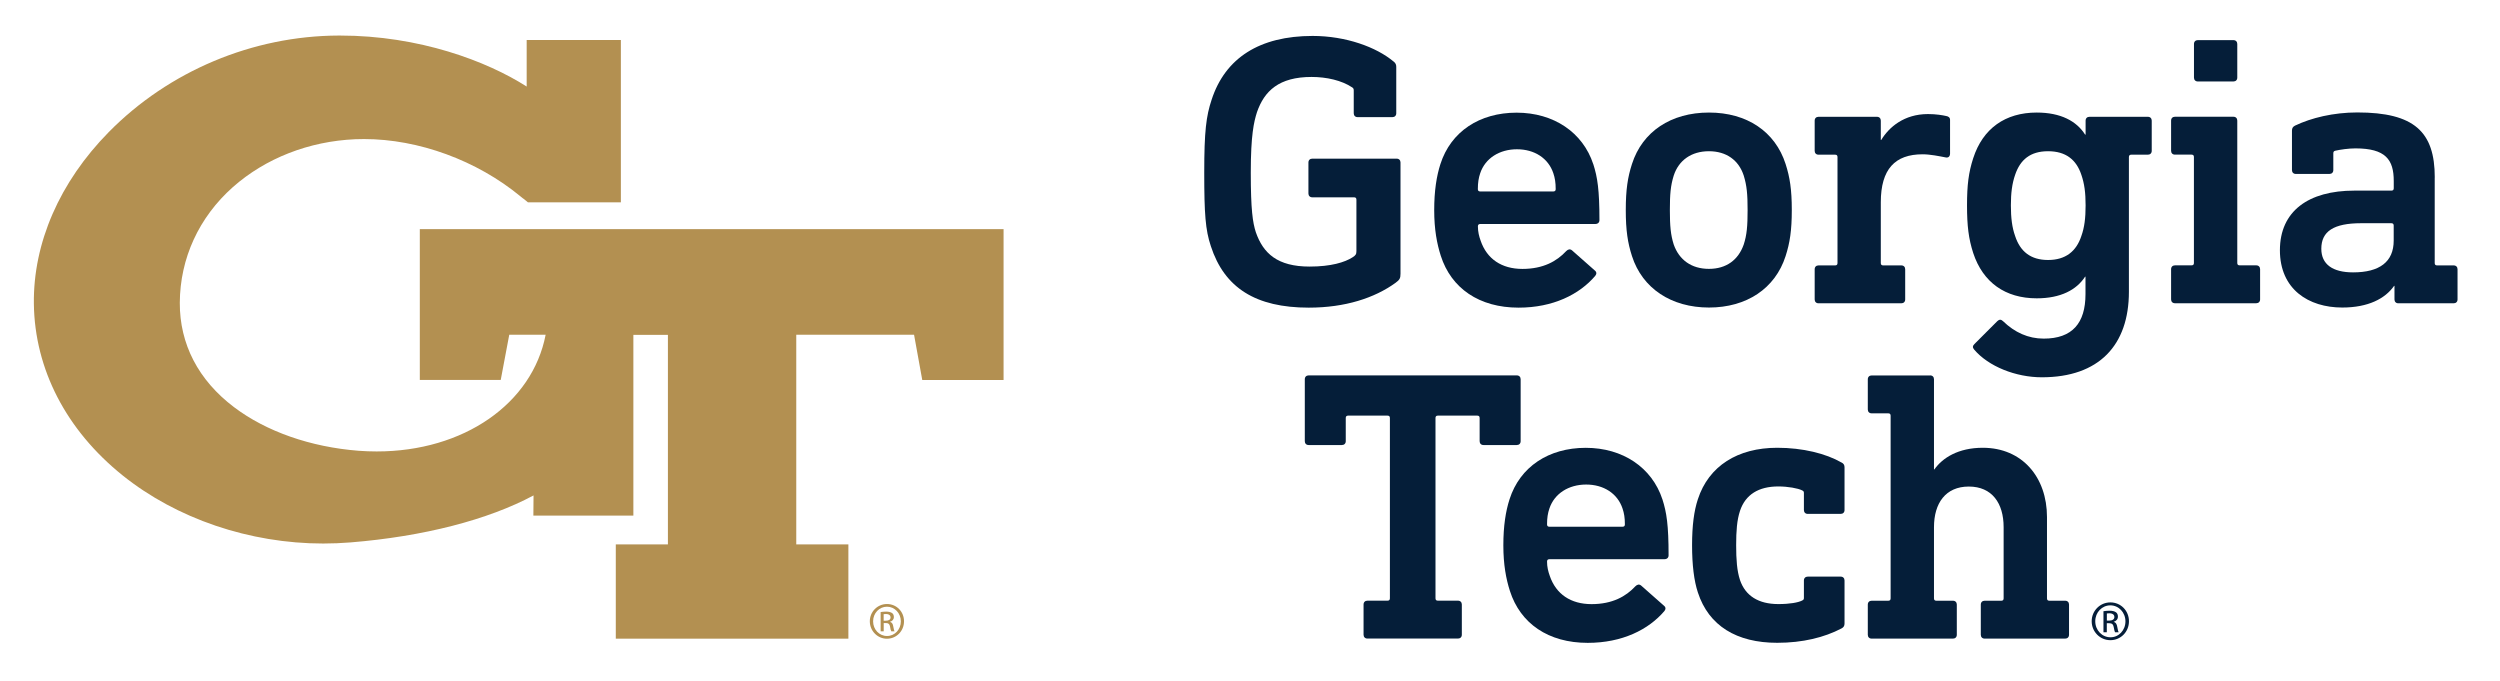
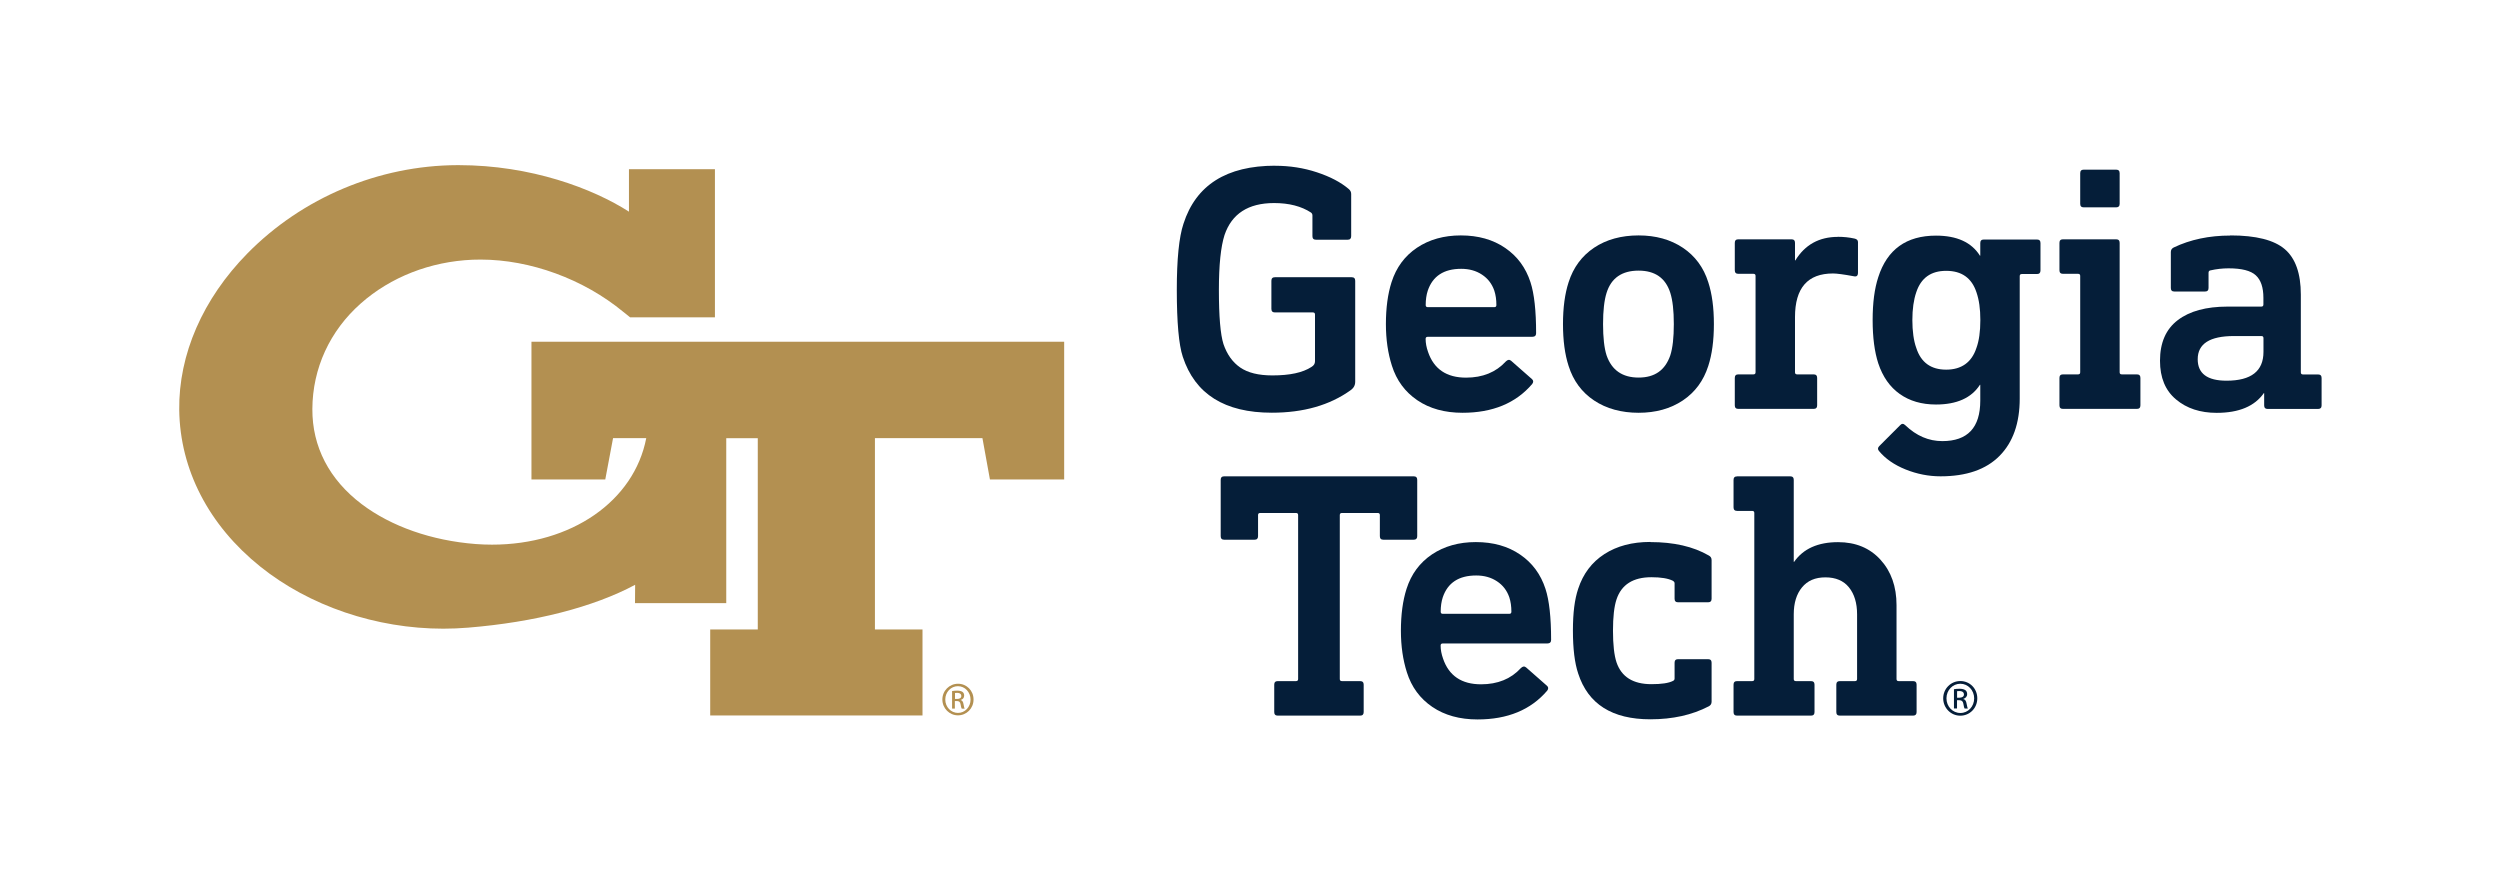
- <svg xmlns="http://www.w3.org/2000/svg" viewBox="50 43 448 122" role="img" aria-label="Georgia Tech">
+ <svg xmlns="http://www.w3.org/2000/svg" id="Layer_1" data-name="Layer 1" viewBox="0 0 360 127.37">
  <defs>
-     <style>.cls-1{fill:#b39051;}.cls-2{fill:#051e39;}</style>
+     <style>
+       .cls-1 {
+         fill: #b39051;
+       }
+ 
+       .cls-2 {
+         fill: #051e39;
+       }
+     </style>
  </defs>
-   <path class="cls-1" d="M125.23,84.05v27.04h14.5l1.53-8.11h6.52c-2.39,12.37-14.69,20.92-30.28,20.92-1.07,0-2.15-.04-3.22-.12-8.63-.67-16.57-3.45-22.36-7.83-6.38-4.83-9.73-11.3-9.7-18.69.04-7.96,3.42-15.32,9.51-20.73,5.84-5.17,13.63-8.22,21.94-8.58.52-.02,1.05-.03,1.58-.03,9.75,0,20.2,3.83,27.98,10.24.39.33.49.4.59.46.04.03.1.07.56.45l.23.19h.29s16.36,0,16.36,0v-29.09h-16.88v8.34c-7.11-4.55-19.26-9.14-33.45-9.14h-.23c-15.43.05-30.46,6.37-41.23,17.32-8.78,8.93-13.54,19.85-13.4,30.75.15,11.72,5.8,22.64,15.9,30.75,9.67,7.76,22.77,12.21,35.95,12.21,1.63,0,3.28-.07,4.9-.2,13.05-1.06,24.62-4.04,32.79-8.42l-.03,3.61h17.92v-32.38h6.19v37.55h-9.34v16.89h41.68v-16.89h-9.34v-37.57h21.11l1.47,8.11h14.57v-27.04h-104.6ZM110.92,50.17s.09,0,.14,0c-.12,0-.25,0-.37,0,.08,0,.15,0,.23,0Z" />
-   <path class="cls-1" d="M110.92,50.17c-.08,0-.15,0-.23,0,.12,0,.25,0,.37,0-.05,0-.09,0-.14,0Z" />
-   <path class="cls-1" d="M208.95,151.24h-.01c-1.7,0-3.07,1.38-3.07,3.1s1.38,3.12,3.07,3.12,3.06-1.37,3.06-3.12-1.35-3.1-3.05-3.1ZM208.95,156.97c-1.38,0-2.49-1.16-2.49-2.63s1.12-2.62,2.48-2.62h.01c1.38,0,2.48,1.17,2.48,2.63s-1.1,2.63-2.48,2.62Z" />
-   <path class="cls-1" d="M209.5,154.45v-.03c.37-.11.68-.39.68-.84,0-.33-.11-.57-.32-.72-.21-.15-.55-.26-1.07-.26-.41,0-.69.04-.98.08v3.46h.55v-1.49h.39c.44,0,.66.17.74.61.07.45.15.77.23.88h.58c-.05-.11-.14-.32-.22-.85-.07-.51-.28-.79-.58-.84ZM208.75,154.23h-.4v-1.17c.1-.01.22-.03.4-.03.62,0,.84.3.84.61,0,.43-.39.59-.84.59Z" />
-   <g transform="translate(12,0)">
-     <path class="cls-2" d="M287.72,54.01c.35.28.49.55.49.97v8.32c0,.42-.28.69-.69.69h-6.24c-.42,0-.69-.28-.69-.69v-4.09c0-.28-.07-.42-.28-.55-1.87-1.25-4.58-1.87-7.28-1.87-5.83,0-8.46,2.5-9.78,6.31-.55,1.73-1.11,4.09-1.11,10.82s.35,8.95.9,10.68c1.32,3.81,3.88,6.17,9.64,6.17,3.81,0,6.31-.76,7.7-1.66.56-.35.69-.56.69-1.11v-9.22c0-.28-.14-.42-.42-.42h-7.49c-.42,0-.69-.28-.69-.69v-5.55c0-.42.28-.69.69-.69h15.12c.42,0,.69.28.69.69v19.91c0,.83-.14,1.11-.9,1.66-3.75,2.71-9.02,4.44-15.54,4.44-9.5,0-15.12-3.54-17.55-11.03-.97-2.91-1.18-5.76-1.18-13.18s.35-10.13,1.32-13.04c2.43-7.49,8.6-11.44,18.1-11.44,5.97,0,11.44,2.01,14.5,4.58Z" />
-     <path class="cls-2" d="M323.51,72.39c.76,2.36,1.11,4.65,1.11,10.06,0,.42-.28.69-.76.69h-20.6c-.28,0-.42.14-.42.42,0,.97.21,1.8.49,2.57,1.11,3.26,3.75,5.06,7.49,5.06s6.17-1.39,7.84-3.19c.35-.35.69-.42,1.04-.14l4.09,3.61c.35.28.35.62.07.97-2.84,3.33-7.56,5.69-13.73,5.69-7.07,0-12.07-3.47-13.94-9.29-.69-2.15-1.18-4.72-1.18-8.18s.42-6.1,1.11-8.25c1.87-5.83,7.01-9.22,13.66-9.22s11.86,3.54,13.73,9.22ZM303.25,74.05c-.28.83-.42,1.66-.42,2.84,0,.28.14.42.42.42h13.11c.28,0,.42-.14.42-.42,0-1.18-.14-2.01-.42-2.84-.9-2.71-3.4-4.3-6.52-4.3s-5.69,1.6-6.59,4.3Z" />
-     <path class="cls-2" d="M357.98,72.39c.76,2.36,1.11,4.58,1.11,8.25s-.35,5.89-1.11,8.25c-1.87,5.83-7.01,9.22-13.73,9.22s-11.93-3.4-13.8-9.22c-.76-2.36-1.11-4.58-1.11-8.25s.35-5.9,1.11-8.25c1.87-5.83,7.01-9.22,13.8-9.22s11.86,3.4,13.73,9.22ZM337.93,74.47c-.56,1.8-.69,3.33-.69,6.17s.14,4.44.69,6.17c.97,2.77,3.19,4.37,6.31,4.37s5.27-1.6,6.24-4.37c.56-1.73.69-3.33.69-6.17s-.14-4.37-.69-6.17c-.9-2.77-3.12-4.37-6.24-4.37s-5.41,1.6-6.31,4.37Z" />
-     <path class="cls-2" d="M386.76,63.79c.42.07.69.28.69.69v6.03c0,.49-.28.83-.83.69-1.11-.21-2.71-.55-4.09-.55-4.93,0-7.49,2.64-7.49,8.6v10.89c0,.28.14.42.42.42h3.26c.42,0,.69.28.69.69v5.41c0,.42-.28.69-.69.69h-14.84c-.42,0-.69-.28-.69-.69v-5.41c0-.42.28-.69.69-.69h2.98c.28,0,.42-.14.42-.42v-19c0-.28-.14-.42-.42-.42h-2.98c-.42,0-.69-.28-.69-.69v-5.41c0-.42.28-.69.69-.69h10.47c.42,0,.69.28.69.69v3.47h.07c1.39-2.29,4.09-4.65,8.39-4.65,1.46,0,2.64.21,3.26.35Z" />
-     <path class="cls-2" d="M411.67,67.12h.07v-2.5c0-.42.28-.69.69-.69h10.47c.42,0,.69.28.69.69v5.41c0,.42-.28.69-.69.69h-2.98c-.28,0-.42.14-.42.42v24.14c0,9.57-5.34,15.33-15.61,15.33-4.65,0-9.57-1.94-12.14-4.99-.28-.35-.28-.62.07-.97l4.09-4.09c.35-.35.69-.35,1.04,0,2.08,2.01,4.51,3.12,7.28,3.12,5.13,0,7.49-2.77,7.49-7.98v-3.12h-.07c-1.53,2.36-4.37,3.88-8.67,3.88-5.62,0-9.64-2.84-11.38-8.12-.83-2.57-1.11-4.86-1.11-8.53s.28-5.9,1.11-8.46c1.73-5.34,5.76-8.18,11.38-8.18,4.3,0,7.14,1.53,8.67,3.95ZM399.11,74.33c-.55,1.6-.76,3.26-.76,5.48s.21,3.95.76,5.48c.9,2.77,2.78,4.3,5.9,4.3s5.06-1.53,5.97-4.3c.55-1.53.76-3.19.76-5.48s-.21-3.88-.76-5.48c-.9-2.71-2.78-4.23-5.97-4.23s-4.99,1.53-5.9,4.23Z" />
-     <path class="cls-2" d="M438.23,63.92c.42,0,.69.28.69.69v25.52c0,.28.14.42.42.42h2.98c.42,0,.69.28.69.69v5.41c0,.42-.28.69-.69.69h-14.57c-.42,0-.69-.28-.69-.69v-5.41c0-.42.28-.69.69-.69h2.98c.28,0,.42-.14.42-.42v-19c0-.28-.14-.42-.42-.42h-2.98c-.42,0-.69-.28-.69-.69v-5.41c0-.42.28-.69.69-.69h10.47ZM438.23,50.19c.42,0,.69.28.69.69v6.03c0,.42-.28.69-.69.69h-6.38c-.42,0-.69-.28-.69-.69v-6.03c0-.42.28-.69.69-.69h6.38Z" />
-     <path class="cls-2" d="M474.3,74.81v15.33c0,.28.14.42.42.42h2.98c.42,0,.69.28.69.69v5.41c0,.42-.28.69-.69.69h-9.92c-.42,0-.69-.28-.69-.69v-2.43h-.07c-1.6,2.29-4.65,3.88-9.29,3.88-6.03,0-11.17-3.26-11.17-10.27s5.13-10.68,13.32-10.68h6.66c.28,0,.42-.14.42-.42v-1.32c0-3.81-1.46-5.83-6.87-5.83-1.18,0-2.7.21-3.61.42-.28.07-.35.21-.35.49v2.98c0,.42-.28.69-.69.69h-6.03c-.42,0-.69-.28-.69-.69v-7.07c0-.42.14-.69.55-.9,2.91-1.39,6.87-2.36,11.17-2.36,10.2,0,13.87,3.47,13.87,11.65ZM461.12,83c-4.93,0-7.14,1.46-7.14,4.58,0,2.77,2.01,4.23,5.69,4.23,4.72,0,7.28-1.87,7.28-5.69v-2.7c0-.28-.14-.42-.42-.42h-5.41Z" />
-     <g transform="translate(-54.30,0)">
-       <path class="cls-2" d="M364.11,110.27c.42,0,.69.28.69.69v11.1c0,.42-.28.69-.69.69h-5.97c-.42,0-.69-.28-.69-.69v-4.16c0-.28-.14-.42-.42-.42h-7.07c-.28,0-.42.14-.42.42v32.32c0,.28.14.42.42.42h3.61c.42,0,.69.28.69.69v5.41c0,.42-.28.69-.69.69h-16.23c-.42,0-.69-.28-.69-.69v-5.41c0-.42.28-.69.69-.69h3.61c.28,0,.42-.14.42-.42v-32.32c0-.28-.14-.42-.42-.42h-7.07c-.28,0-.42.14-.42.42v4.16c0,.42-.28.69-.69.69h-5.96c-.42,0-.69-.28-.69-.69v-11.1c0-.42.28-.69.69-.69h37.32Z" />
-       <path class="cls-2" d="M390.2,132.46c.76,2.36,1.11,4.65,1.11,10.06,0,.42-.28.69-.76.69h-20.6c-.28,0-.42.14-.42.42,0,.97.21,1.8.49,2.57,1.11,3.26,3.75,5.06,7.49,5.06s6.17-1.39,7.84-3.19c.35-.35.69-.42,1.04-.14l4.09,3.61c.35.28.35.62.07.97-2.84,3.33-7.56,5.69-13.73,5.69-7.07,0-12.07-3.47-13.94-9.29-.69-2.15-1.18-4.72-1.18-8.19s.42-6.1,1.11-8.25c1.87-5.83,7.01-9.22,13.66-9.22s11.86,3.54,13.73,9.22ZM369.95,134.13c-.28.83-.42,1.66-.42,2.84,0,.28.14.42.42.42h13.11c.28,0,.42-.14.42-.42,0-1.18-.14-2.01-.42-2.84-.9-2.71-3.4-4.3-6.52-4.3s-5.69,1.6-6.59,4.3Z" />
-       <path class="cls-2" d="M422.29,125.87c.42.21.55.48.55.9v7.63c0,.42-.28.69-.69.69h-5.9c-.42,0-.69-.28-.69-.69v-3.05c0-.28-.07-.35-.35-.49-.69-.35-2.5-.69-4.23-.69-3.54,0-5.9,1.46-6.87,4.37-.55,1.66-.69,3.61-.69,6.17s.14,4.58.69,6.24c.97,2.84,3.33,4.3,6.87,4.3,2.08,0,3.54-.28,4.23-.62.28-.14.35-.21.35-.49v-3.12c0-.42.28-.69.69-.69h5.9c.42,0,.69.28.69.69v7.7c0,.42-.14.69-.55.9-3.05,1.6-6.94,2.57-11.51,2.57-7.28,0-12.28-3.05-14.22-9.02-.69-2.08-1.04-4.92-1.04-8.46s.35-6.17,1.04-8.25c1.94-5.96,7.14-9.22,14.22-9.22,4.58,0,8.74,1.04,11.51,2.64Z" />
-       <path class="cls-2" d="M438.18,110.27c.42,0,.69.28.69.69v16.16h.07c1.46-2.08,4.3-3.88,8.67-3.88,7.07,0,11.51,5.27,11.51,12.42v14.57c0,.28.14.42.42.42h2.84c.42,0,.69.28.69.69v5.41c0,.42-.28.69-.69.69h-14.43c-.42,0-.69-.28-.69-.69v-5.41c0-.42.28-.69.69-.69h2.98c.28,0,.42-.14.42-.42v-12.76c0-4.3-2.08-7.28-6.24-7.28s-6.24,2.98-6.24,7.28v12.76c0,.28.14.42.42.42h2.98c.42,0,.69.28.69.69v5.41c0,.42-.28.69-.69.69h-14.57c-.42,0-.69-.28-.69-.69v-5.41c0-.42.28-.69.69-.69h2.98c.28,0,.42-.14.42-.42v-32.74c0-.28-.14-.42-.42-.42h-2.98c-.42,0-.69-.28-.69-.69v-5.41c0-.42.28-.69.69-.69h10.47Z" />
+   <g>
+     <g>
+       <path class="cls-2" d="M176.31,68.59h27.26c.34,0,.51.17.51.51v8.11c0,.34-.17.51-.51.51h-4.36c-.34,0-.51-.17-.51-.51v-3.04c0-.2-.1-.3-.3-.3h-5.17c-.2,0-.3.1-.3.3v23.61c0,.2.1.3.3.3h2.63c.34,0,.51.17.51.51v3.95c0,.34-.17.51-.51.51h-11.86c-.34,0-.51-.17-.51-.51v-3.95c0-.34.17-.51.51-.51h2.63c.2,0,.3-.1.3-.3v-23.61c0-.2-.1-.3-.3-.3h-5.17c-.2,0-.3.1-.3.3v3.04c0,.34-.17.51-.51.51h-4.36c-.34,0-.51-.17-.51-.51v-8.11c0-.34.17-.51.51-.51Z" />
+       <path class="cls-2" d="M212.52,78.06c2.5,0,4.63.6,6.38,1.8,1.76,1.2,2.97,2.85,3.65,4.94.54,1.66.81,4.1.81,7.35,0,.34-.19.51-.56.51h-15.05c-.2,0-.3.1-.3.3,0,.61.12,1.23.35,1.88.84,2.47,2.67,3.7,5.47,3.7,2.4,0,4.31-.78,5.73-2.33.27-.27.52-.3.76-.1l2.99,2.63c.24.2.25.44.05.71-2.36,2.77-5.71,4.15-10.03,4.15-2.57,0-4.74-.6-6.51-1.8-1.77-1.2-3-2.86-3.67-4.99-.57-1.79-.86-3.78-.86-5.98,0-2.33.27-4.34.81-6.03.68-2.13,1.9-3.78,3.67-4.97,1.77-1.18,3.88-1.77,6.31-1.77ZM212.57,82.87c-2.5,0-4.1,1.05-4.81,3.14-.2.61-.3,1.3-.3,2.08,0,.2.1.3.3.3h9.58c.2,0,.3-.1.3-.3,0-.78-.1-1.47-.3-2.08-.34-.98-.93-1.75-1.77-2.3-.84-.56-1.84-.84-2.99-.84Z" />
+       <path class="cls-2" d="M237.65,78.06c3.38,0,6.18.64,8.41,1.93.27.14.41.35.41.66v5.57c0,.34-.17.51-.51.51h-4.31c-.34,0-.51-.17-.51-.51v-2.23c0-.14-.08-.25-.25-.36-.68-.34-1.71-.51-3.09-.51-2.63,0-4.31,1.06-5.02,3.19-.34,1.01-.51,2.52-.51,4.51s.17,3.55.51,4.56c.71,2.09,2.38,3.14,5.02,3.14,1.45,0,2.48-.15,3.09-.46.17-.07.25-.19.25-.35v-2.28c0-.34.17-.51.51-.51h4.31c.34,0,.51.17.51.51v5.62c0,.3-.14.52-.41.66-2.4,1.25-5.2,1.87-8.41,1.87-5.51,0-8.97-2.2-10.39-6.59-.51-1.52-.76-3.58-.76-6.18s.25-4.51.76-6.03c.71-2.16,1.97-3.83,3.77-4.99,1.81-1.17,4.01-1.75,6.61-1.75Z" />
+       <path class="cls-2" d="M250.14,68.59h7.65c.34,0,.51.17.51.51v11.81h.05c1.32-1.89,3.43-2.84,6.33-2.84,2.53,0,4.57.84,6.11,2.53,1.54,1.69,2.31,3.87,2.31,6.54v10.64c0,.2.1.3.3.3h2.08c.34,0,.51.17.51.51v3.95c0,.34-.17.51-.51.51h-10.54c-.34,0-.51-.17-.51-.51v-3.95c0-.34.17-.51.51-.51h2.18c.2,0,.3-.1.3-.3v-9.32c0-1.62-.39-2.91-1.17-3.88-.78-.96-1.91-1.44-3.39-1.44s-2.58.48-3.37,1.44c-.79.96-1.19,2.25-1.19,3.88v9.32c0,.2.1.3.3.3h2.18c.34,0,.51.17.51.51v3.95c0,.34-.17.51-.51.51h-10.64c-.34,0-.51-.17-.51-.51v-3.95c0-.34.17-.51.51-.51h2.18c.2,0,.3-.1.3-.3v-23.91c0-.2-.1-.3-.3-.3h-2.18c-.34,0-.51-.17-.51-.51v-3.95c0-.34.17-.51.51-.51Z" />
+       <g>
+         <path class="cls-2" d="M282.29,98.07h-.01c-1.36,0-2.46,1.11-2.46,2.49s1.1,2.5,2.46,2.5,2.45-1.09,2.45-2.5-1.08-2.49-2.44-2.49ZM282.29,102.67c-1.11,0-2-.93-2-2.11s.9-2.1,1.99-2.1h.01c1.11,0,1.99.94,1.99,2.11s-.88,2.11-1.99,2.1Z" />
+         <path class="cls-2" d="M282.73,100.65v-.02c.3-.09.54-.31.54-.67,0-.26-.09-.45-.25-.57-.17-.12-.44-.21-.86-.21-.33,0-.55.03-.79.07v2.77h.44v-1.19h.31c.35,0,.53.13.6.49.06.36.12.62.19.71h.46c-.04-.09-.11-.25-.18-.69-.06-.41-.22-.63-.46-.67ZM282.14,100.47h-.32v-.94c.08-.01.18-.02.32-.02.5,0,.67.24.67.49,0,.34-.31.47-.67.47Z" />
+       </g>
    </g>
-     <g transform="translate(-240.90,0)">
-       <path class="cls-2" d="M657.09,150.95h-.01c-1.85,0-3.35,1.5-3.35,3.38s1.5,3.39,3.35,3.39,3.33-1.49,3.33-3.39-1.47-3.38-3.32-3.38ZM657.09,157.2c-1.5,0-2.72-1.26-2.72-2.87s1.22-2.85,2.7-2.85h.01c1.5,0,2.7,1.28,2.7,2.87s-1.2,2.87-2.7,2.85Z" />
-       <path class="cls-2" d="M657.69,154.45v-.03c.4-.12.74-.42.74-.92,0-.36-.12-.62-.35-.78-.22-.16-.6-.28-1.17-.28-.45,0-.75.04-1.07.09v3.77h.6v-1.62h.42c.48,0,.72.18.81.66.08.49.17.84.26.96h.63c-.06-.12-.15-.35-.24-.93-.08-.55-.3-.86-.63-.92ZM656.88,154.21h-.43v-1.28c.1-.01.24-.03.43-.03.68,0,.92.33.92.66,0,.46-.42.65-.92.65Z" />
+     <g>
+       <path class="cls-2" d="M183.63,23.87c2.09,0,4.1.31,6,.94,1.91.63,3.44,1.43,4.59,2.41.24.2.35.44.35.71v6.08c0,.34-.17.51-.51.51h-4.56c-.34,0-.51-.17-.51-.51v-2.99c0-.17-.07-.3-.2-.41-1.39-.91-3.16-1.37-5.32-1.37-3.72,0-6.1,1.54-7.14,4.61-.54,1.69-.81,4.32-.81,7.9,0,3.82.22,6.42.66,7.8.51,1.49,1.31,2.61,2.41,3.37,1.1.76,2.64,1.14,4.64,1.14,2.5,0,4.37-.4,5.62-1.22.34-.2.51-.47.51-.81v-6.74c0-.2-.1-.3-.3-.3h-5.47c-.34,0-.51-.17-.51-.51v-4.05c0-.34.17-.51.51-.51h11.05c.34,0,.51.17.51.51v14.54c0,.51-.22.91-.66,1.22-3.01,2.16-6.79,3.24-11.35,3.24-6.79,0-11.06-2.68-12.82-8.06-.57-1.72-.86-4.93-.86-9.63,0-4.42.32-7.6.96-9.52,1.79-5.57,6.2-8.36,13.22-8.36Z" />
+       <path class="cls-2" d="M210.36,33.9c2.5,0,4.63.6,6.38,1.8,1.76,1.2,2.97,2.85,3.65,4.94.54,1.66.81,4.1.81,7.35,0,.34-.19.51-.56.51h-15.05c-.2,0-.3.1-.3.3,0,.61.12,1.23.35,1.88.84,2.47,2.67,3.7,5.47,3.7,2.4,0,4.31-.78,5.73-2.33.27-.27.52-.3.76-.1l2.99,2.63c.24.2.25.44.05.71-2.36,2.77-5.71,4.15-10.03,4.15-2.57,0-4.74-.6-6.51-1.8-1.77-1.2-3-2.86-3.67-4.99-.57-1.79-.86-3.78-.86-5.98,0-2.33.27-4.34.81-6.03.68-2.13,1.9-3.78,3.67-4.97,1.77-1.18,3.88-1.77,6.31-1.77ZM210.41,38.71c-2.5,0-4.1,1.05-4.81,3.14-.2.61-.3,1.3-.3,2.08,0,.2.1.3.3.3h9.58c.2,0,.3-.1.3-.3,0-.78-.1-1.47-.3-2.08-.34-.98-.93-1.75-1.77-2.3-.84-.56-1.84-.84-2.99-.84Z" />
+       <path class="cls-2" d="M235.96,33.9c2.47,0,4.59.59,6.36,1.77,1.77,1.18,3,2.84,3.67,4.97.54,1.66.81,3.66.81,6.03s-.27,4.37-.81,6.03c-.68,2.13-1.9,3.78-3.67,4.97-1.77,1.18-3.89,1.77-6.36,1.77s-4.64-.59-6.41-1.77c-1.77-1.18-3-2.84-3.67-4.97-.54-1.65-.81-3.66-.81-6.03s.27-4.37.81-6.03c.68-2.13,1.9-3.78,3.67-4.97,1.77-1.18,3.91-1.77,6.41-1.77ZM235.96,38.97c-2.4,0-3.94,1.06-4.61,3.19-.34,1.08-.51,2.58-.51,4.51s.17,3.46.51,4.51c.74,2.13,2.28,3.19,4.61,3.19s3.82-1.06,4.56-3.19c.34-1.05.51-2.55.51-4.51s-.17-3.43-.51-4.51c-.68-2.13-2.2-3.19-4.56-3.19Z" />
+       <path class="cls-2" d="M264.66,34.1c.81,0,1.6.08,2.38.25.34.07.51.24.51.51v4.41c0,.44-.2.61-.61.51-1.45-.27-2.45-.4-2.99-.4-3.65,0-5.47,2.09-5.47,6.28v7.95c0,.2.1.3.3.3h2.38c.34,0,.51.17.51.51v3.95c0,.34-.17.51-.51.51h-10.84c-.34,0-.51-.17-.51-.51v-3.95c0-.34.17-.51.51-.51h2.18c.2,0,.3-.1.3-.3v-13.88c0-.2-.1-.3-.3-.3h-2.18c-.34,0-.51-.17-.51-.51v-3.95c0-.34.17-.51.51-.51h7.65c.34,0,.51.17.51.51v2.53h.05c1.38-2.26,3.43-3.39,6.13-3.39Z" />
+       <path class="cls-2" d="M278.78,33.93c3.01,0,5.12.96,6.33,2.89h.05v-1.82c0-.34.17-.51.51-.51h7.65c.34,0,.51.17.51.51v3.95c0,.34-.17.51-.51.51h-2.18c-.2,0-.3.1-.3.3v17.63c0,3.55-.97,6.3-2.91,8.26-1.94,1.96-4.77,2.94-8.49,2.94-1.72,0-3.4-.33-5.04-.99-1.64-.66-2.91-1.55-3.83-2.66-.2-.24-.19-.47.05-.71l2.99-2.99c.24-.27.49-.27.76,0,1.59,1.52,3.36,2.28,5.32,2.28,3.65,0,5.47-1.94,5.47-5.83v-2.28h-.05c-1.22,1.89-3.33,2.84-6.33,2.84-2.06,0-3.8-.51-5.22-1.52-1.42-1.01-2.45-2.48-3.09-4.41-.54-1.66-.81-3.73-.81-6.23s.27-4.53.81-6.18c1.28-3.99,4.05-5.98,8.31-5.98ZM280.25,39c-2.2,0-3.63,1.03-4.31,3.09-.37,1.08-.56,2.42-.56,4s.19,2.99.56,4c.67,2.1,2.11,3.14,4.31,3.14s3.68-1.05,4.36-3.14c.37-1.01.56-2.35.56-4s-.19-2.92-.56-4c-.68-2.06-2.13-3.09-4.36-3.09Z" />
+       <path class="cls-2" d="M297.07,34.46h7.65c.34,0,.51.17.51.51v18.64c0,.2.1.3.3.3h2.18c.34,0,.51.17.51.51v3.95c0,.34-.17.51-.51.51h-10.64c-.34,0-.51-.17-.51-.51v-3.95c0-.34.17-.51.51-.51h2.18c.2,0,.3-.1.3-.3v-13.88c0-.2-.1-.3-.3-.3h-2.18c-.34,0-.51-.17-.51-.51v-3.95c0-.34.17-.51.51-.51ZM300.06,24.43h4.66c.34,0,.51.17.51.51v4.41c0,.34-.17.51-.51.51h-4.66c-.34,0-.51-.17-.51-.51v-4.41c0-.34.17-.51.51-.51Z" />
+       <path class="cls-2" d="M321.18,33.9c3.68,0,6.29.66,7.83,1.98,1.54,1.32,2.31,3.5,2.31,6.54v11.2c0,.2.1.3.3.3h2.18c.34,0,.51.17.51.51v3.95c0,.34-.17.51-.51.51h-7.25c-.34,0-.51-.17-.51-.51v-1.77h-.05c-1.32,1.89-3.58,2.84-6.79,2.84-2.36,0-4.32-.64-5.85-1.93-1.54-1.28-2.31-3.14-2.31-5.57,0-2.6.85-4.55,2.56-5.85,1.7-1.3,4.1-1.95,7.17-1.95h4.86c.2,0,.3-.1.3-.3v-.96c0-1.49-.36-2.57-1.09-3.24-.73-.68-2.04-1.01-3.93-1.01-.88,0-1.76.1-2.63.3-.17.03-.25.15-.25.35v2.18c0,.34-.17.51-.51.51h-4.41c-.34,0-.51-.17-.51-.51v-5.17c0-.3.13-.52.41-.66,2.4-1.15,5.12-1.72,8.16-1.72ZM325.64,48.39h-3.95c-3.48,0-5.22,1.11-5.22,3.34,0,2.06,1.38,3.09,4.15,3.09,3.55,0,5.32-1.38,5.32-4.15v-1.98c0-.2-.1-.3-.3-.3Z" />
+     </g>
+   </g>
+   <g>
+     <g>
+       <path class="cls-1" d="M137.95,98.46h0c-1.24,0-2.25,1.01-2.25,2.27s1.01,2.28,2.25,2.28,2.24-1,2.24-2.28-.99-2.27-2.23-2.27ZM137.95,102.66c-1.01,0-1.83-.85-1.83-1.93s.82-1.92,1.82-1.92h0c1.01,0,1.82.86,1.82,1.93s-.81,1.93-1.82,1.92Z" />
+       <path class="cls-1" d="M138.35,100.81v-.02c.27-.08.49-.28.49-.62,0-.24-.08-.41-.23-.53-.15-.11-.4-.19-.79-.19-.3,0-.51.03-.72.06v2.53h.4v-1.09h.28c.32,0,.48.12.54.45.05.33.11.57.17.65h.42c-.04-.08-.1-.23-.16-.63-.05-.37-.2-.57-.42-.62ZM137.81,100.65h-.29v-.86c.07,0,.16-.02.29-.02.45,0,.62.22.62.45,0,.31-.28.43-.62.43Z" />
+     </g>
+     <g>
+       <path class="cls-1" d="M66.04,24.36c-.06,0-.11,0-.17,0,.09,0,.18,0,.27,0-.03,0-.07,0-.1,0Z" />
+       <path class="cls-1" d="M76.53,49.21v19.83h10.63l1.12-5.95h4.78c-1.75,9.07-10.77,15.34-22.21,15.34-.78,0-1.58-.03-2.36-.09-6.33-.49-12.15-2.53-16.4-5.74-4.68-3.54-7.14-8.28-7.11-13.71.03-5.84,2.5-11.24,6.98-15.2,4.28-3.79,9.99-6.03,16.09-6.29.38-.02.77-.02,1.16-.02,7.15,0,14.82,2.81,20.52,7.51.29.24.36.29.43.34.03.02.08.05.41.33l.17.14h.22s11.99,0,11.99,0v-21.34h-12.38v6.12c-5.21-3.34-14.12-6.7-24.53-6.7h-.17c-11.31.04-22.33,4.67-30.23,12.7-6.44,6.55-9.93,14.56-9.83,22.55.11,8.6,4.25,16.6,11.66,22.55,7.09,5.69,16.7,8.95,26.36,8.95,1.19,0,2.4-.05,3.59-.15,9.57-.78,18.05-2.96,24.04-6.17l-.02,2.64h13.14v-23.75h4.54v27.54h-6.85v12.39h30.57v-12.39h-6.85v-27.55h15.48l1.08,5.95h10.69v-19.83h-76.71ZM66.04,24.36s.07,0,.1,0c-.09,0-.18,0-.27,0,.06,0,.11,0,.17,0Z" />
    </g>
  </g>
</svg>
